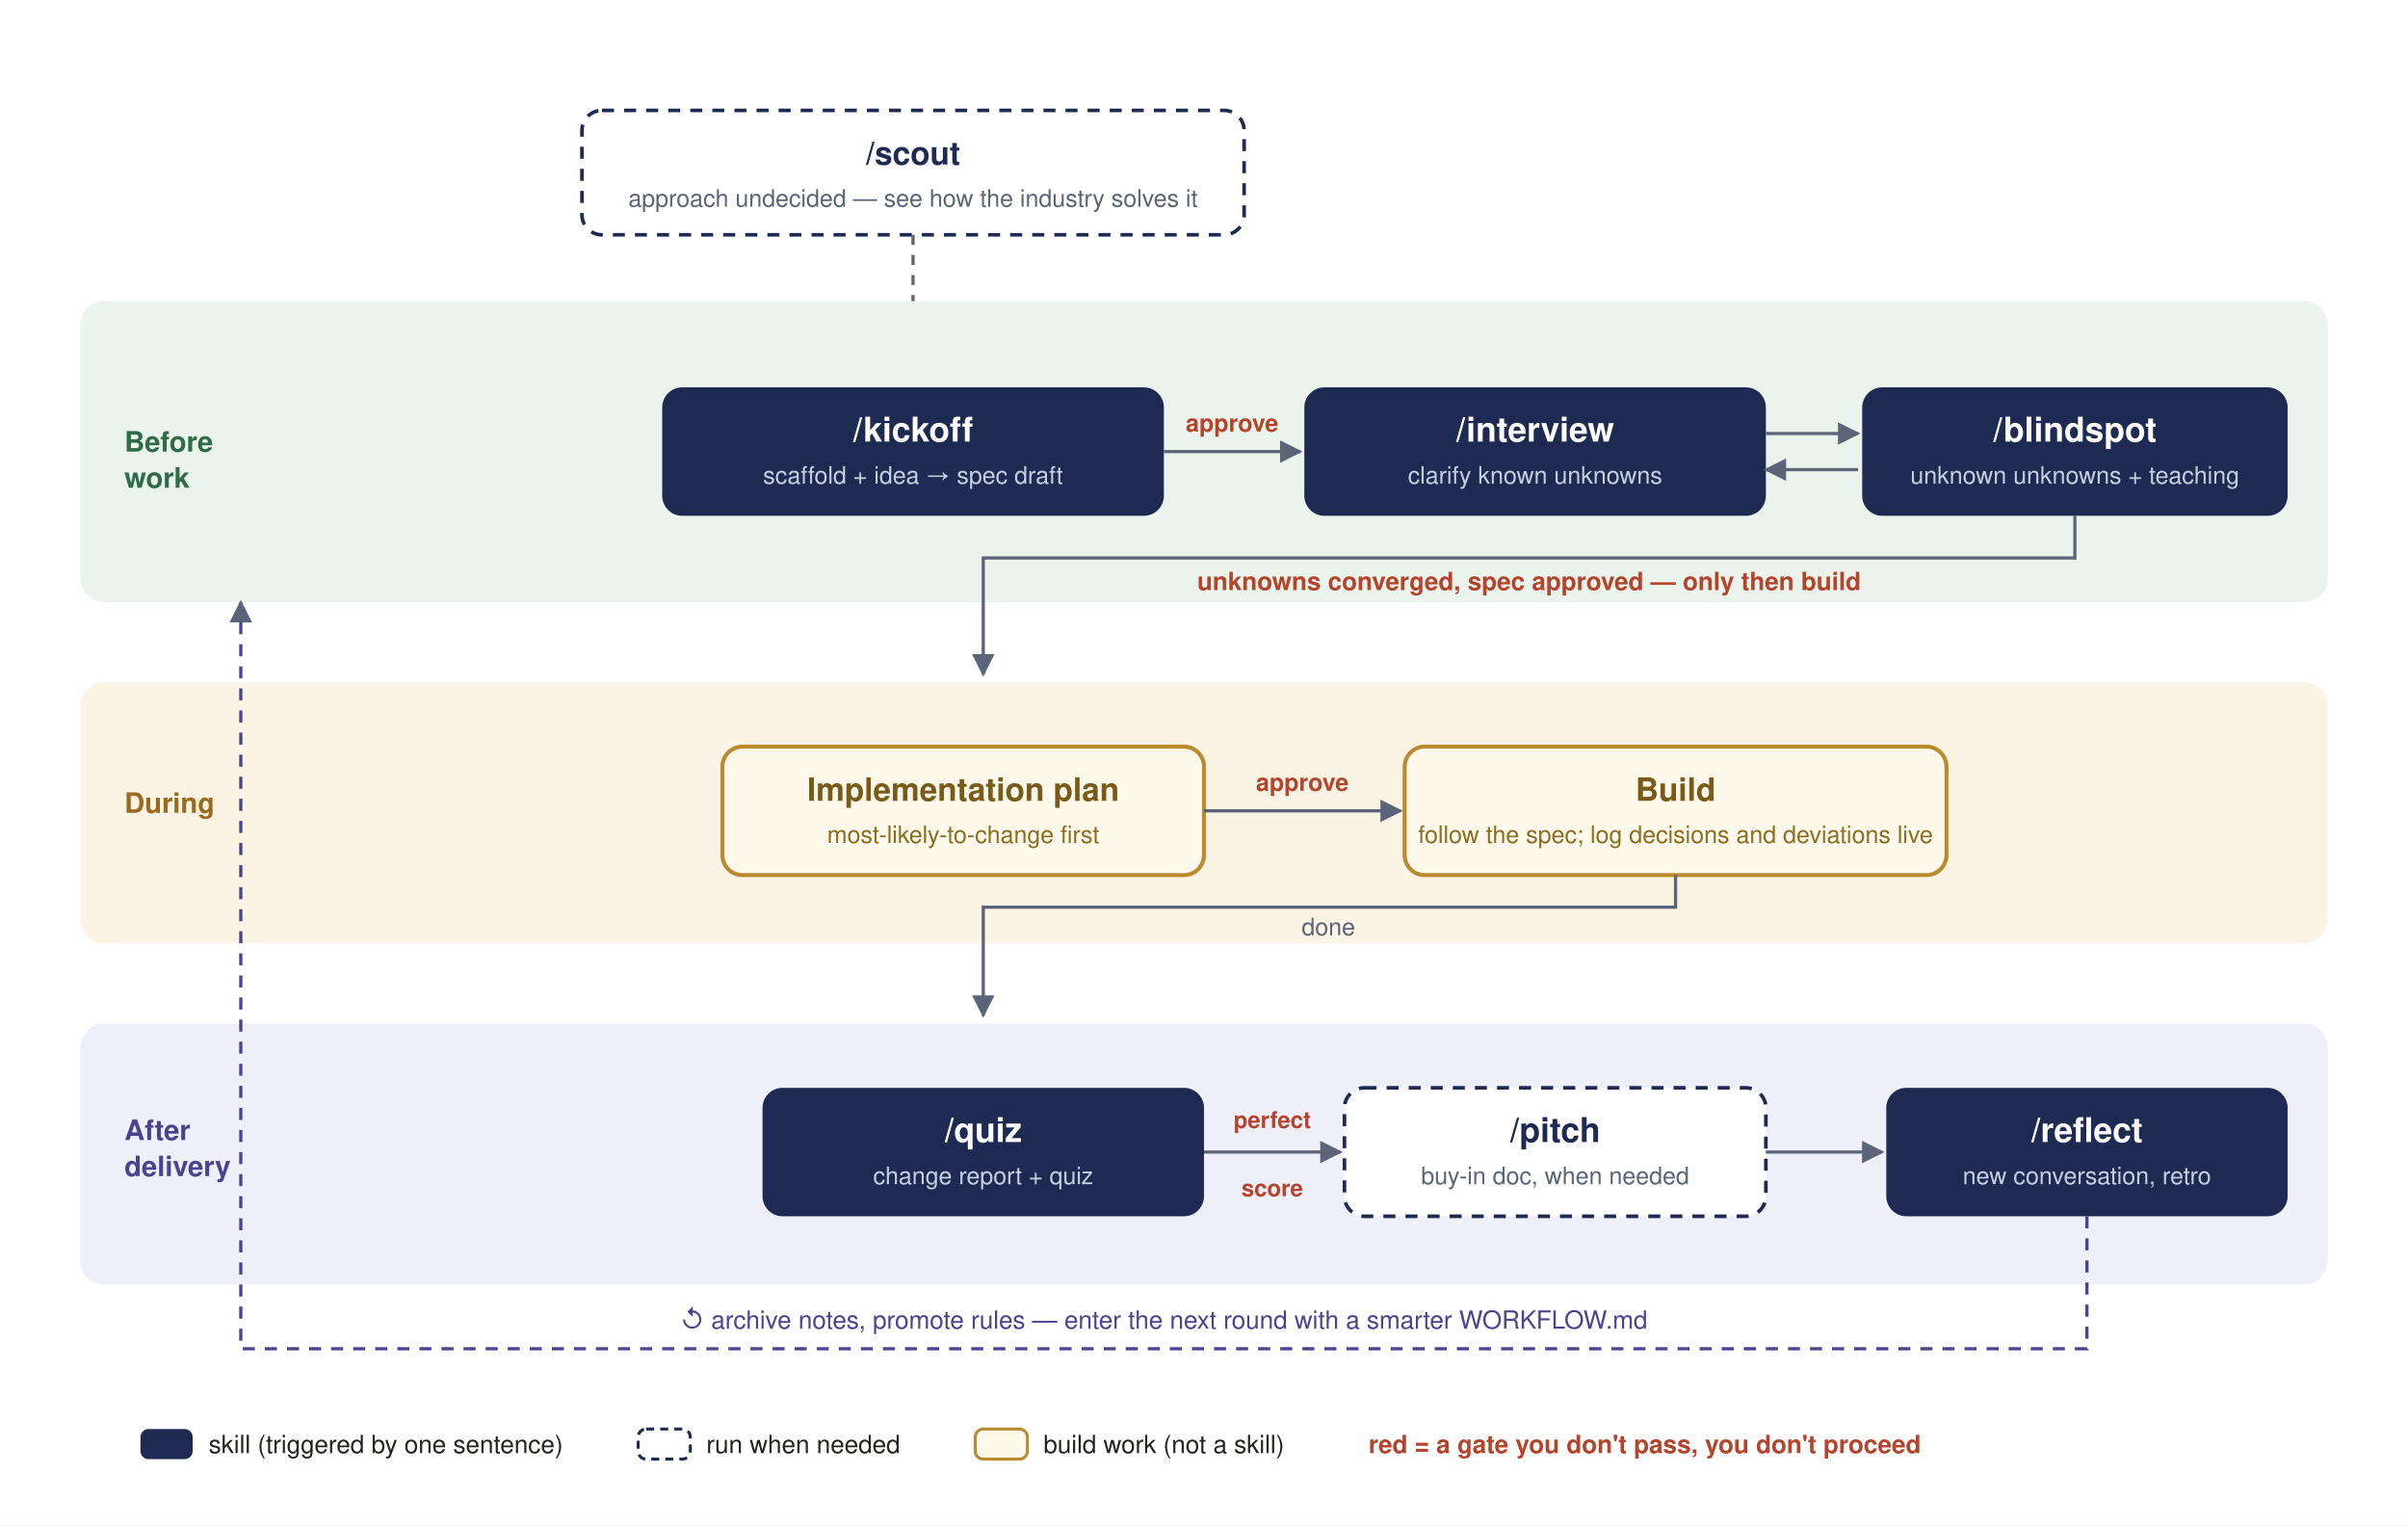
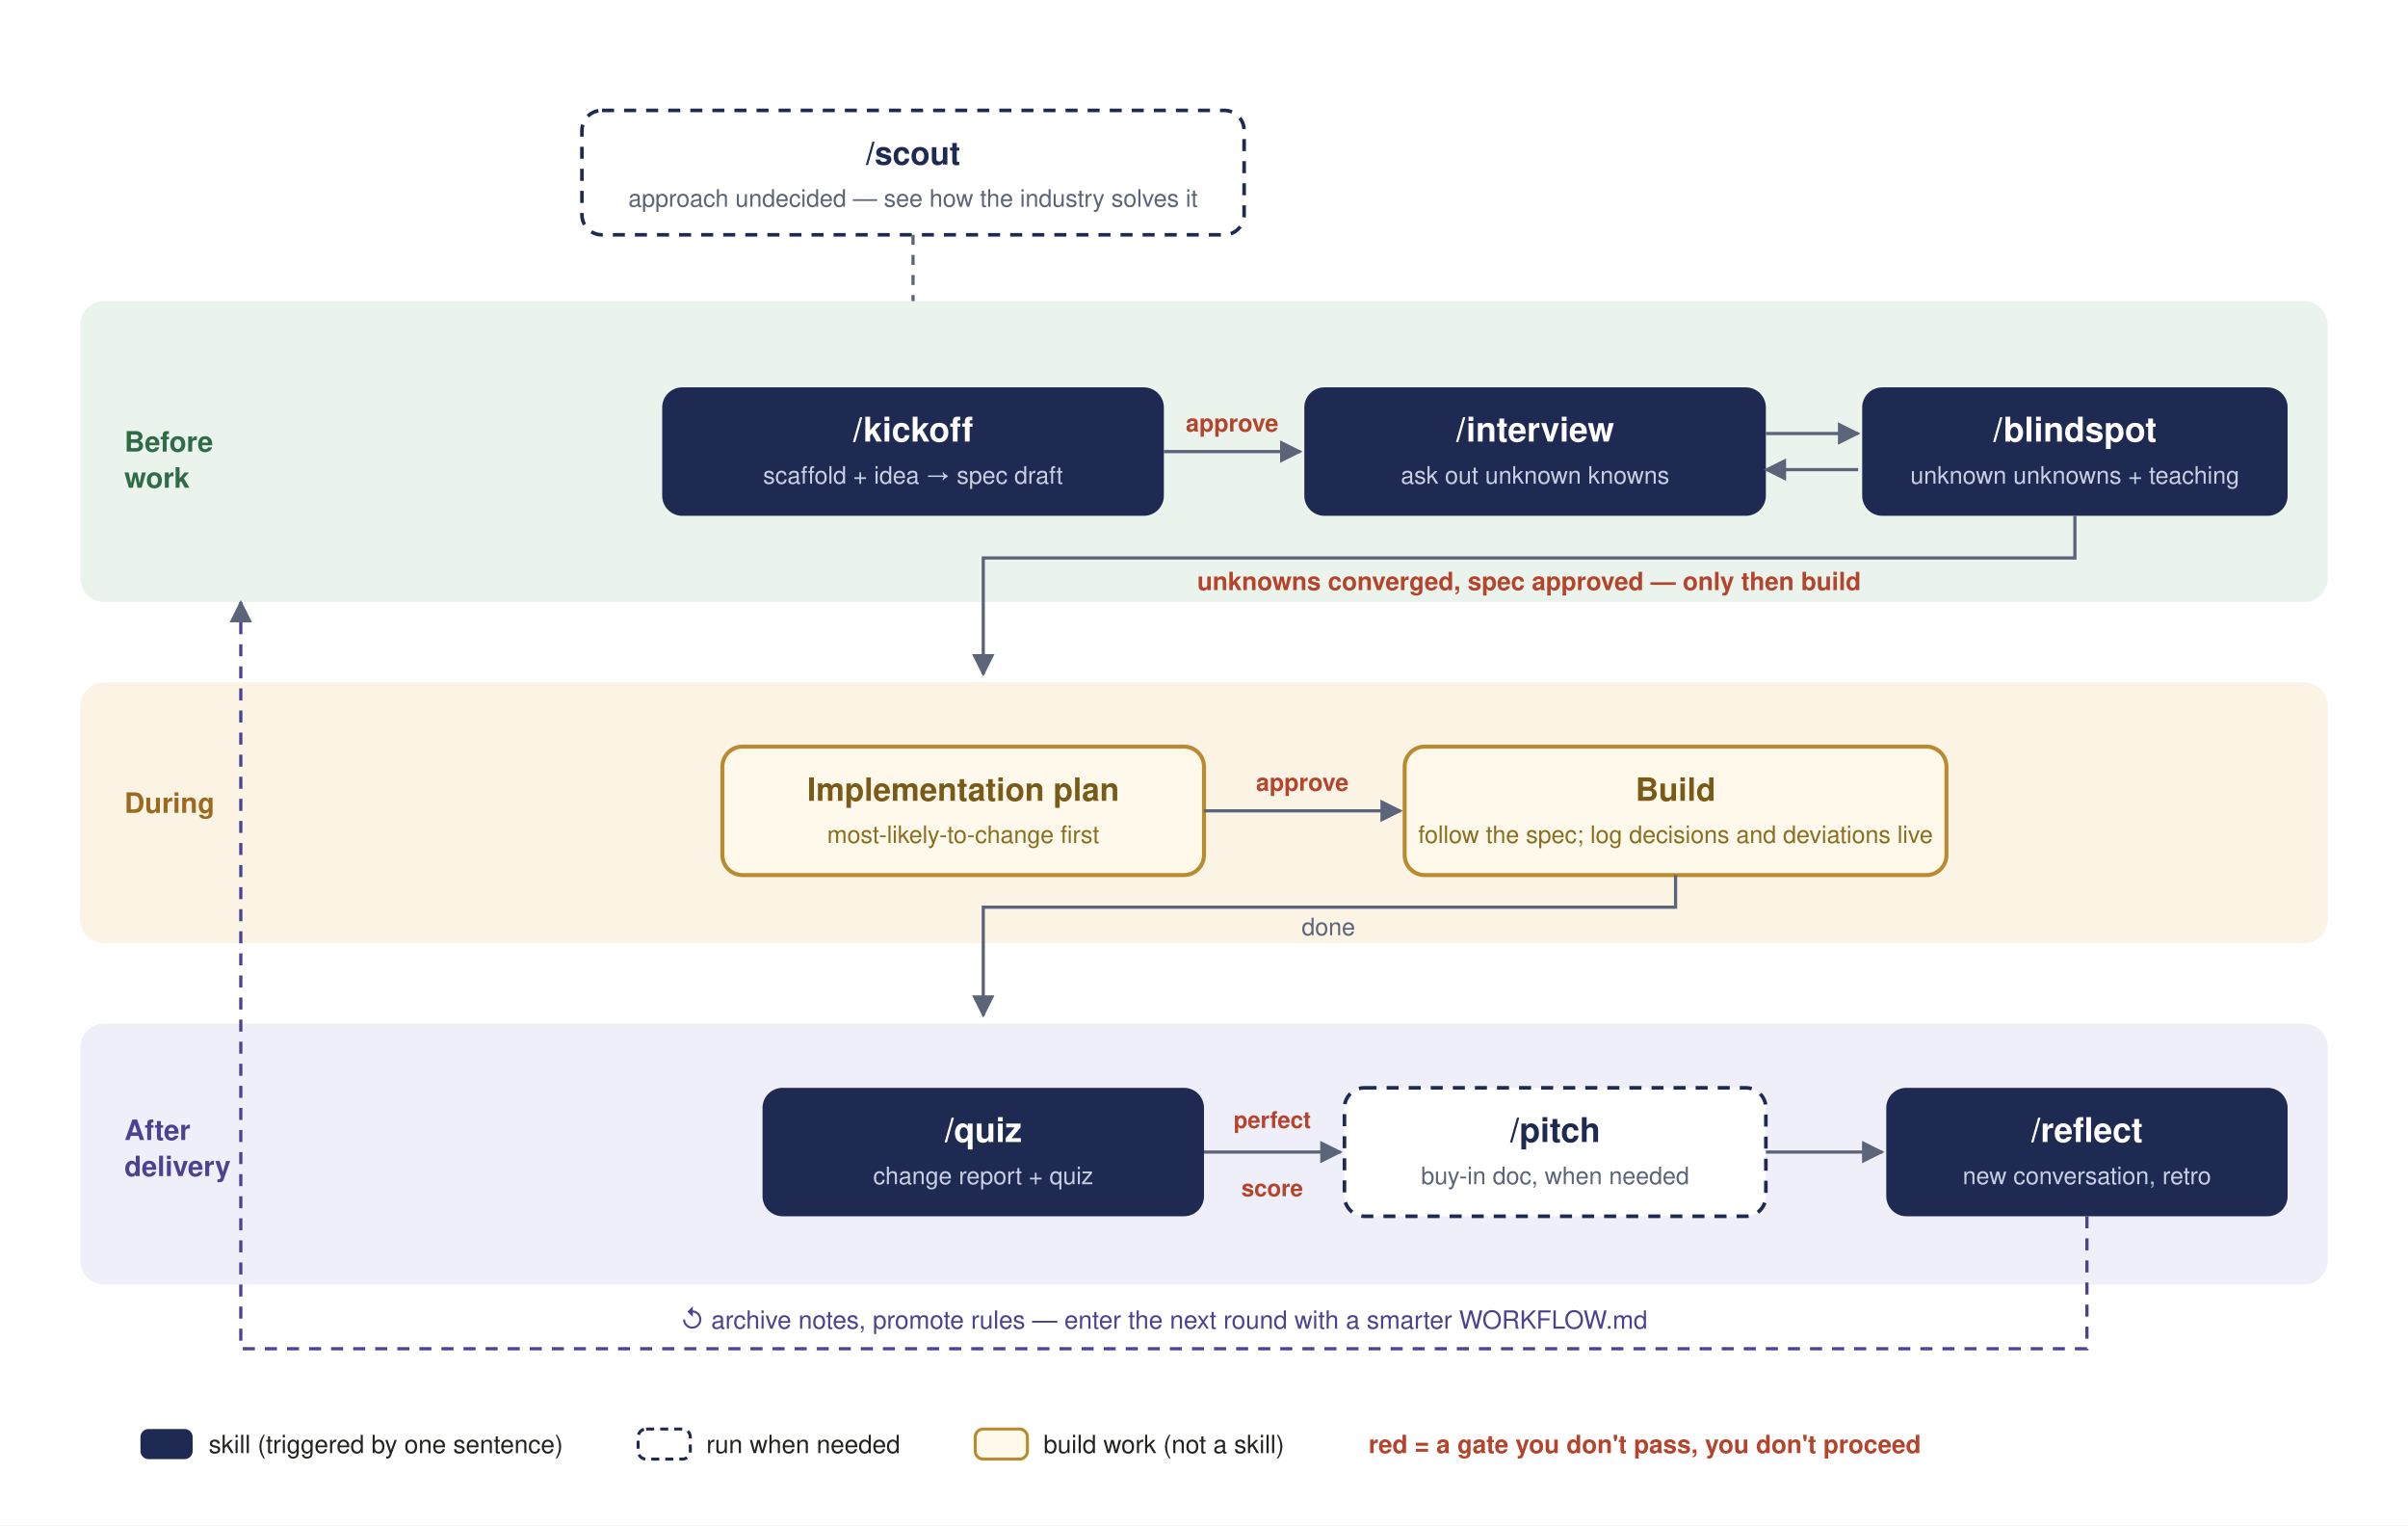
<svg xmlns="http://www.w3.org/2000/svg" viewBox="0 0 1200 760" font-family="-apple-system,'Segoe UI',Helvetica,Arial,sans-serif">
  <defs>
    <marker id="ar" viewBox="0 0 10 10" refX="9" refY="5" markerWidth="7" markerHeight="7" orient="auto-start-reverse">
      <path d="M0,0 L10,5 L0,10 z" fill="#5B6478" />
    </marker>
  </defs>
  <rect width="1200" height="760" fill="#FFFFFF" />
  <rect x="290" y="55" width="330" height="62" rx="10" fill="#FFFFFF" stroke="#1F2A52" stroke-width="1.8" stroke-dasharray="6 5" />
  <text x="455" y="82" text-anchor="middle" font-size="16" font-weight="700" fill="#1F2A52">/scout</text>
  <text x="455" y="103" text-anchor="middle" font-size="12" fill="#5B6478">approach undecided — see how the industry solves it</text>
  <line x1="455" y1="117" x2="455" y2="183" stroke="#5B6478" stroke-width="1.6" stroke-dasharray="5 5" marker-end="url(#ar)" />
  <rect x="40" y="150" width="1120" height="150" rx="12" fill="#EAF3EC" />
  <text x="62" y="225" font-size="14" font-weight="700" fill="#2E6B46">Before</text>
  <text x="62" y="243" font-size="14" font-weight="700" fill="#2E6B46">work</text>
  <rect x="330" y="193" width="250" height="64" rx="10" fill="#1F2A52" />
  <text x="455" y="220" text-anchor="middle" font-size="17" font-weight="700" fill="#FFFFFF">/kickoff</text>
  <text x="455" y="241" text-anchor="middle" font-size="12" fill="#C9CFE3">scaffold + idea → spec draft</text>
  <line x1="580" y1="225" x2="648" y2="225" stroke="#5B6478" stroke-width="1.6" marker-end="url(#ar)" />
  <text x="614" y="215" text-anchor="middle" font-size="12" font-weight="700" fill="#B4442C">approve</text>
  <rect x="650" y="193" width="230" height="64" rx="10" fill="#1F2A52" />
  <text x="765" y="220" text-anchor="middle" font-size="17" font-weight="700" fill="#FFFFFF">/interview</text>
-   <text x="765" y="241" text-anchor="middle" font-size="12" fill="#C9CFE3">clarify known unknowns</text>
+   <text x="765" y="241" text-anchor="middle" font-size="12" fill="#C9CFE3">ask out unknown knowns</text>
  <line x1="880" y1="216" x2="926" y2="216" stroke="#5B6478" stroke-width="1.6" marker-end="url(#ar)" />
  <line x1="926" y1="234" x2="880" y2="234" stroke="#5B6478" stroke-width="1.6" marker-end="url(#ar)" />
  <rect x="928" y="193" width="212" height="64" rx="10" fill="#1F2A52" />
  <text x="1034" y="220" text-anchor="middle" font-size="17" font-weight="700" fill="#FFFFFF">/blindspot</text>
  <text x="1034" y="241" text-anchor="middle" font-size="12" fill="#C9CFE3">unknown unknowns + teaching</text>
  <path d="M1034,257 L1034,278 L490,278 L490,336" fill="none" stroke="#5B6478" stroke-width="1.6" marker-end="url(#ar)" />
  <text x="762" y="294" text-anchor="middle" font-size="12.5" font-weight="700" fill="#B4442C">unknowns converged, spec approved — only then build</text>
  <rect x="40" y="340" width="1120" height="130" rx="12" fill="#FBF3E4" />
  <text x="62" y="405" font-size="14" font-weight="700" fill="#9A6B1F">During</text>
  <rect x="360" y="372" width="240" height="64" rx="10" fill="#FFF9EC" stroke="#B98A2E" stroke-width="2" />
  <text x="480" y="399" text-anchor="middle" font-size="16" font-weight="700" fill="#7A5A18">Implementation plan</text>
  <text x="480" y="420" text-anchor="middle" font-size="12" fill="#8A6D1F">most-likely-to-change first</text>
  <line x1="600" y1="404" x2="698" y2="404" stroke="#5B6478" stroke-width="1.6" marker-end="url(#ar)" />
  <text x="649" y="394" text-anchor="middle" font-size="12" font-weight="700" fill="#B4442C">approve</text>
  <rect x="700" y="372" width="270" height="64" rx="10" fill="#FFF9EC" stroke="#B98A2E" stroke-width="2" />
  <text x="835" y="399" text-anchor="middle" font-size="16" font-weight="700" fill="#7A5A18">Build</text>
  <text x="835" y="420" text-anchor="middle" font-size="12" fill="#8A6D1F">follow the spec; log decisions and deviations live</text>
  <path d="M835,436 L835,452 L490,452 L490,506" fill="none" stroke="#5B6478" stroke-width="1.6" marker-end="url(#ar)" />
  <text x="662" y="466" text-anchor="middle" font-size="12" fill="#5B6478">done</text>
  <rect x="40" y="510" width="1120" height="130" rx="12" fill="#EFEFFA" />
  <text x="62" y="568" font-size="14" font-weight="700" fill="#4A4390">After</text>
  <text x="62" y="586" font-size="14" font-weight="700" fill="#4A4390">delivery</text>
  <rect x="380" y="542" width="220" height="64" rx="10" fill="#1F2A52" />
  <text x="490" y="569" text-anchor="middle" font-size="17" font-weight="700" fill="#FFFFFF">/quiz</text>
  <text x="490" y="590" text-anchor="middle" font-size="12" fill="#C9CFE3">change report + quiz</text>
  <line x1="600" y1="574" x2="668" y2="574" stroke="#5B6478" stroke-width="1.6" marker-end="url(#ar)" />
  <text x="634" y="562" text-anchor="middle" font-size="11.5" font-weight="700" fill="#B4442C">perfect</text>
  <text x="634" y="596" text-anchor="middle" font-size="11.5" font-weight="700" fill="#B4442C">score</text>
  <rect x="670" y="542" width="210" height="64" rx="10" fill="#FFFFFF" stroke="#1F2A52" stroke-width="1.8" stroke-dasharray="6 5" />
  <text x="775" y="569" text-anchor="middle" font-size="17" font-weight="700" fill="#1F2A52">/pitch</text>
  <text x="775" y="590" text-anchor="middle" font-size="12" fill="#5B6478">buy-in doc, when needed</text>
  <line x1="880" y1="574" x2="938" y2="574" stroke="#5B6478" stroke-width="1.6" marker-end="url(#ar)" />
  <rect x="940" y="542" width="200" height="64" rx="10" fill="#1F2A52" />
  <text x="1040" y="569" text-anchor="middle" font-size="17" font-weight="700" fill="#FFFFFF">/reflect</text>
  <text x="1040" y="590" text-anchor="middle" font-size="12" fill="#C9CFE3">new conversation, retro</text>
  <path d="M1040,606 L1040,672 L120,672 L120,300" fill="none" stroke="#4A4390" stroke-width="1.6" stroke-dasharray="6 5" marker-end="url(#ar)" />
  <text x="580" y="662" text-anchor="middle" font-size="12.5" fill="#4A4390">↺ archive notes, promote rules — enter the next round with a smarter WORKFLOW.md</text>
  <rect x="70" y="712" width="26" height="15" rx="4" fill="#1F2A52" />
  <text x="104" y="724" font-size="12.5" fill="#232420">skill (triggered by one sentence)</text>
  <rect x="318" y="712" width="26" height="15" rx="4" fill="#FFFFFF" stroke="#1F2A52" stroke-width="1.5" stroke-dasharray="4 3" />
  <text x="352" y="724" font-size="12.5" fill="#232420">run when needed</text>
  <rect x="486" y="712" width="26" height="15" rx="4" fill="#FFF9EC" stroke="#B98A2E" stroke-width="1.5" />
  <text x="520" y="724" font-size="12.5" fill="#232420">build work (not a skill)</text>
  <text x="682" y="724" font-size="12.5" font-weight="700" fill="#B4442C">red = a gate you don't pass, you don't proceed</text>
</svg>
